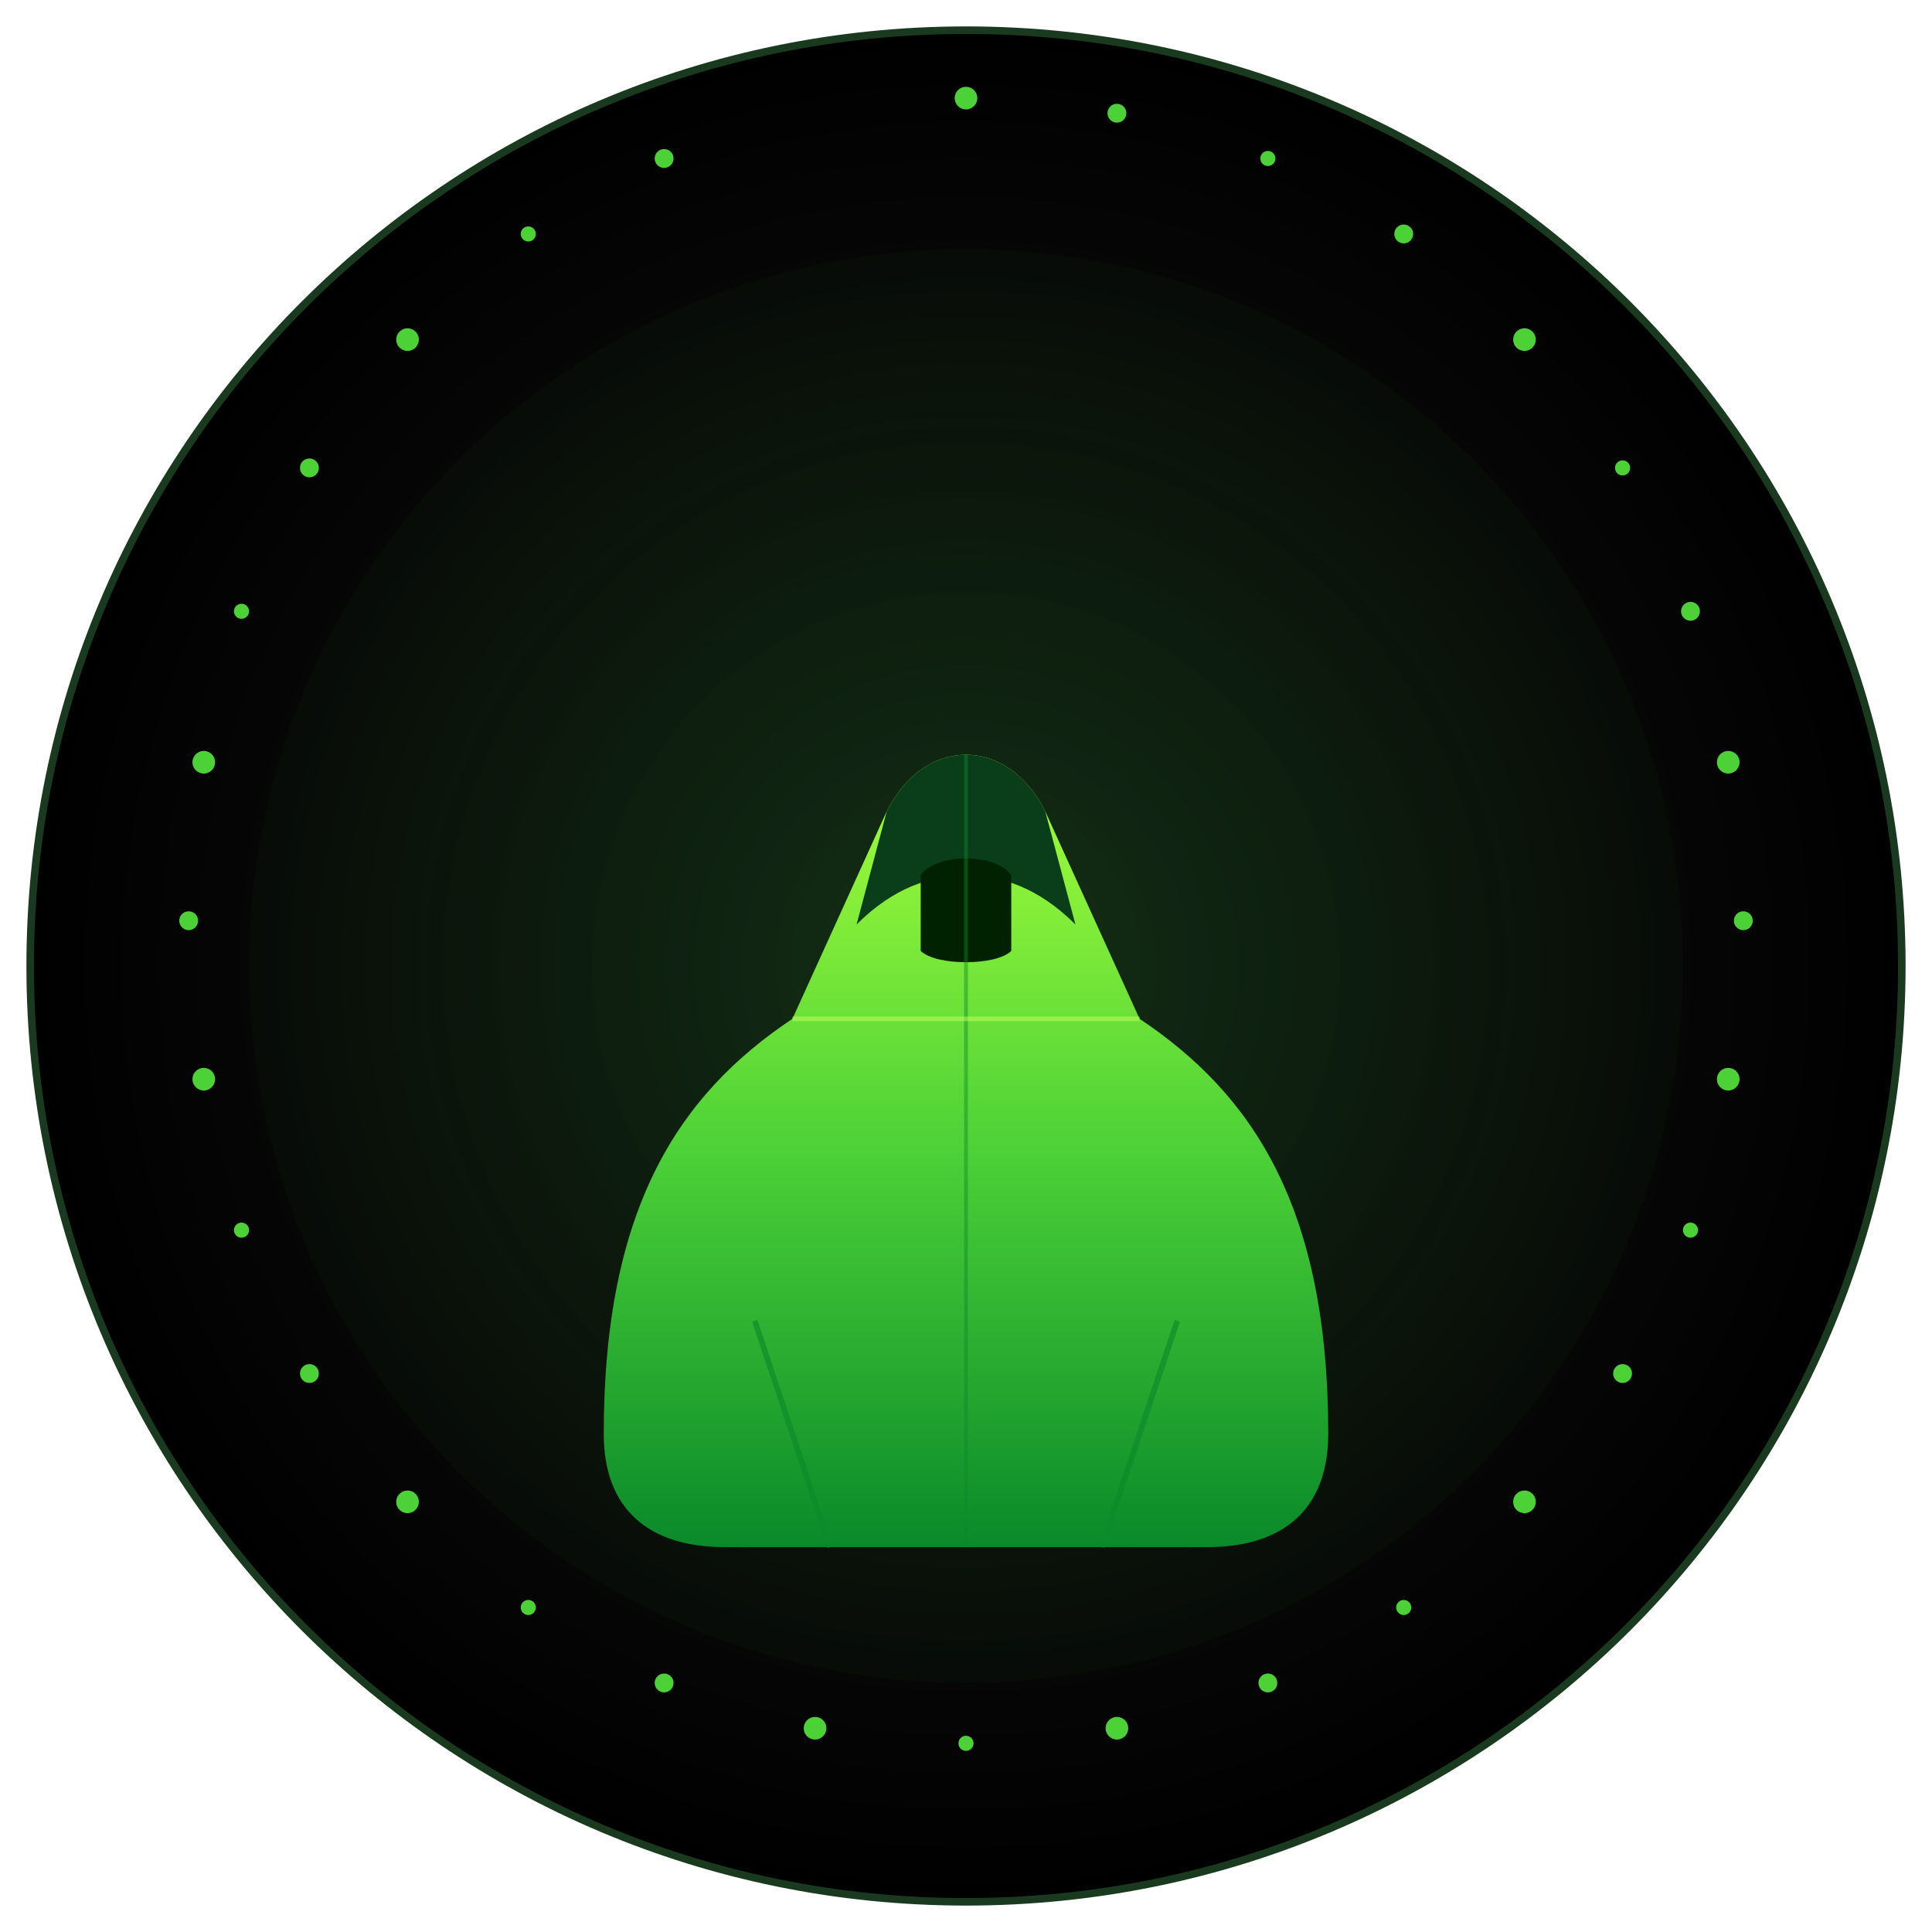
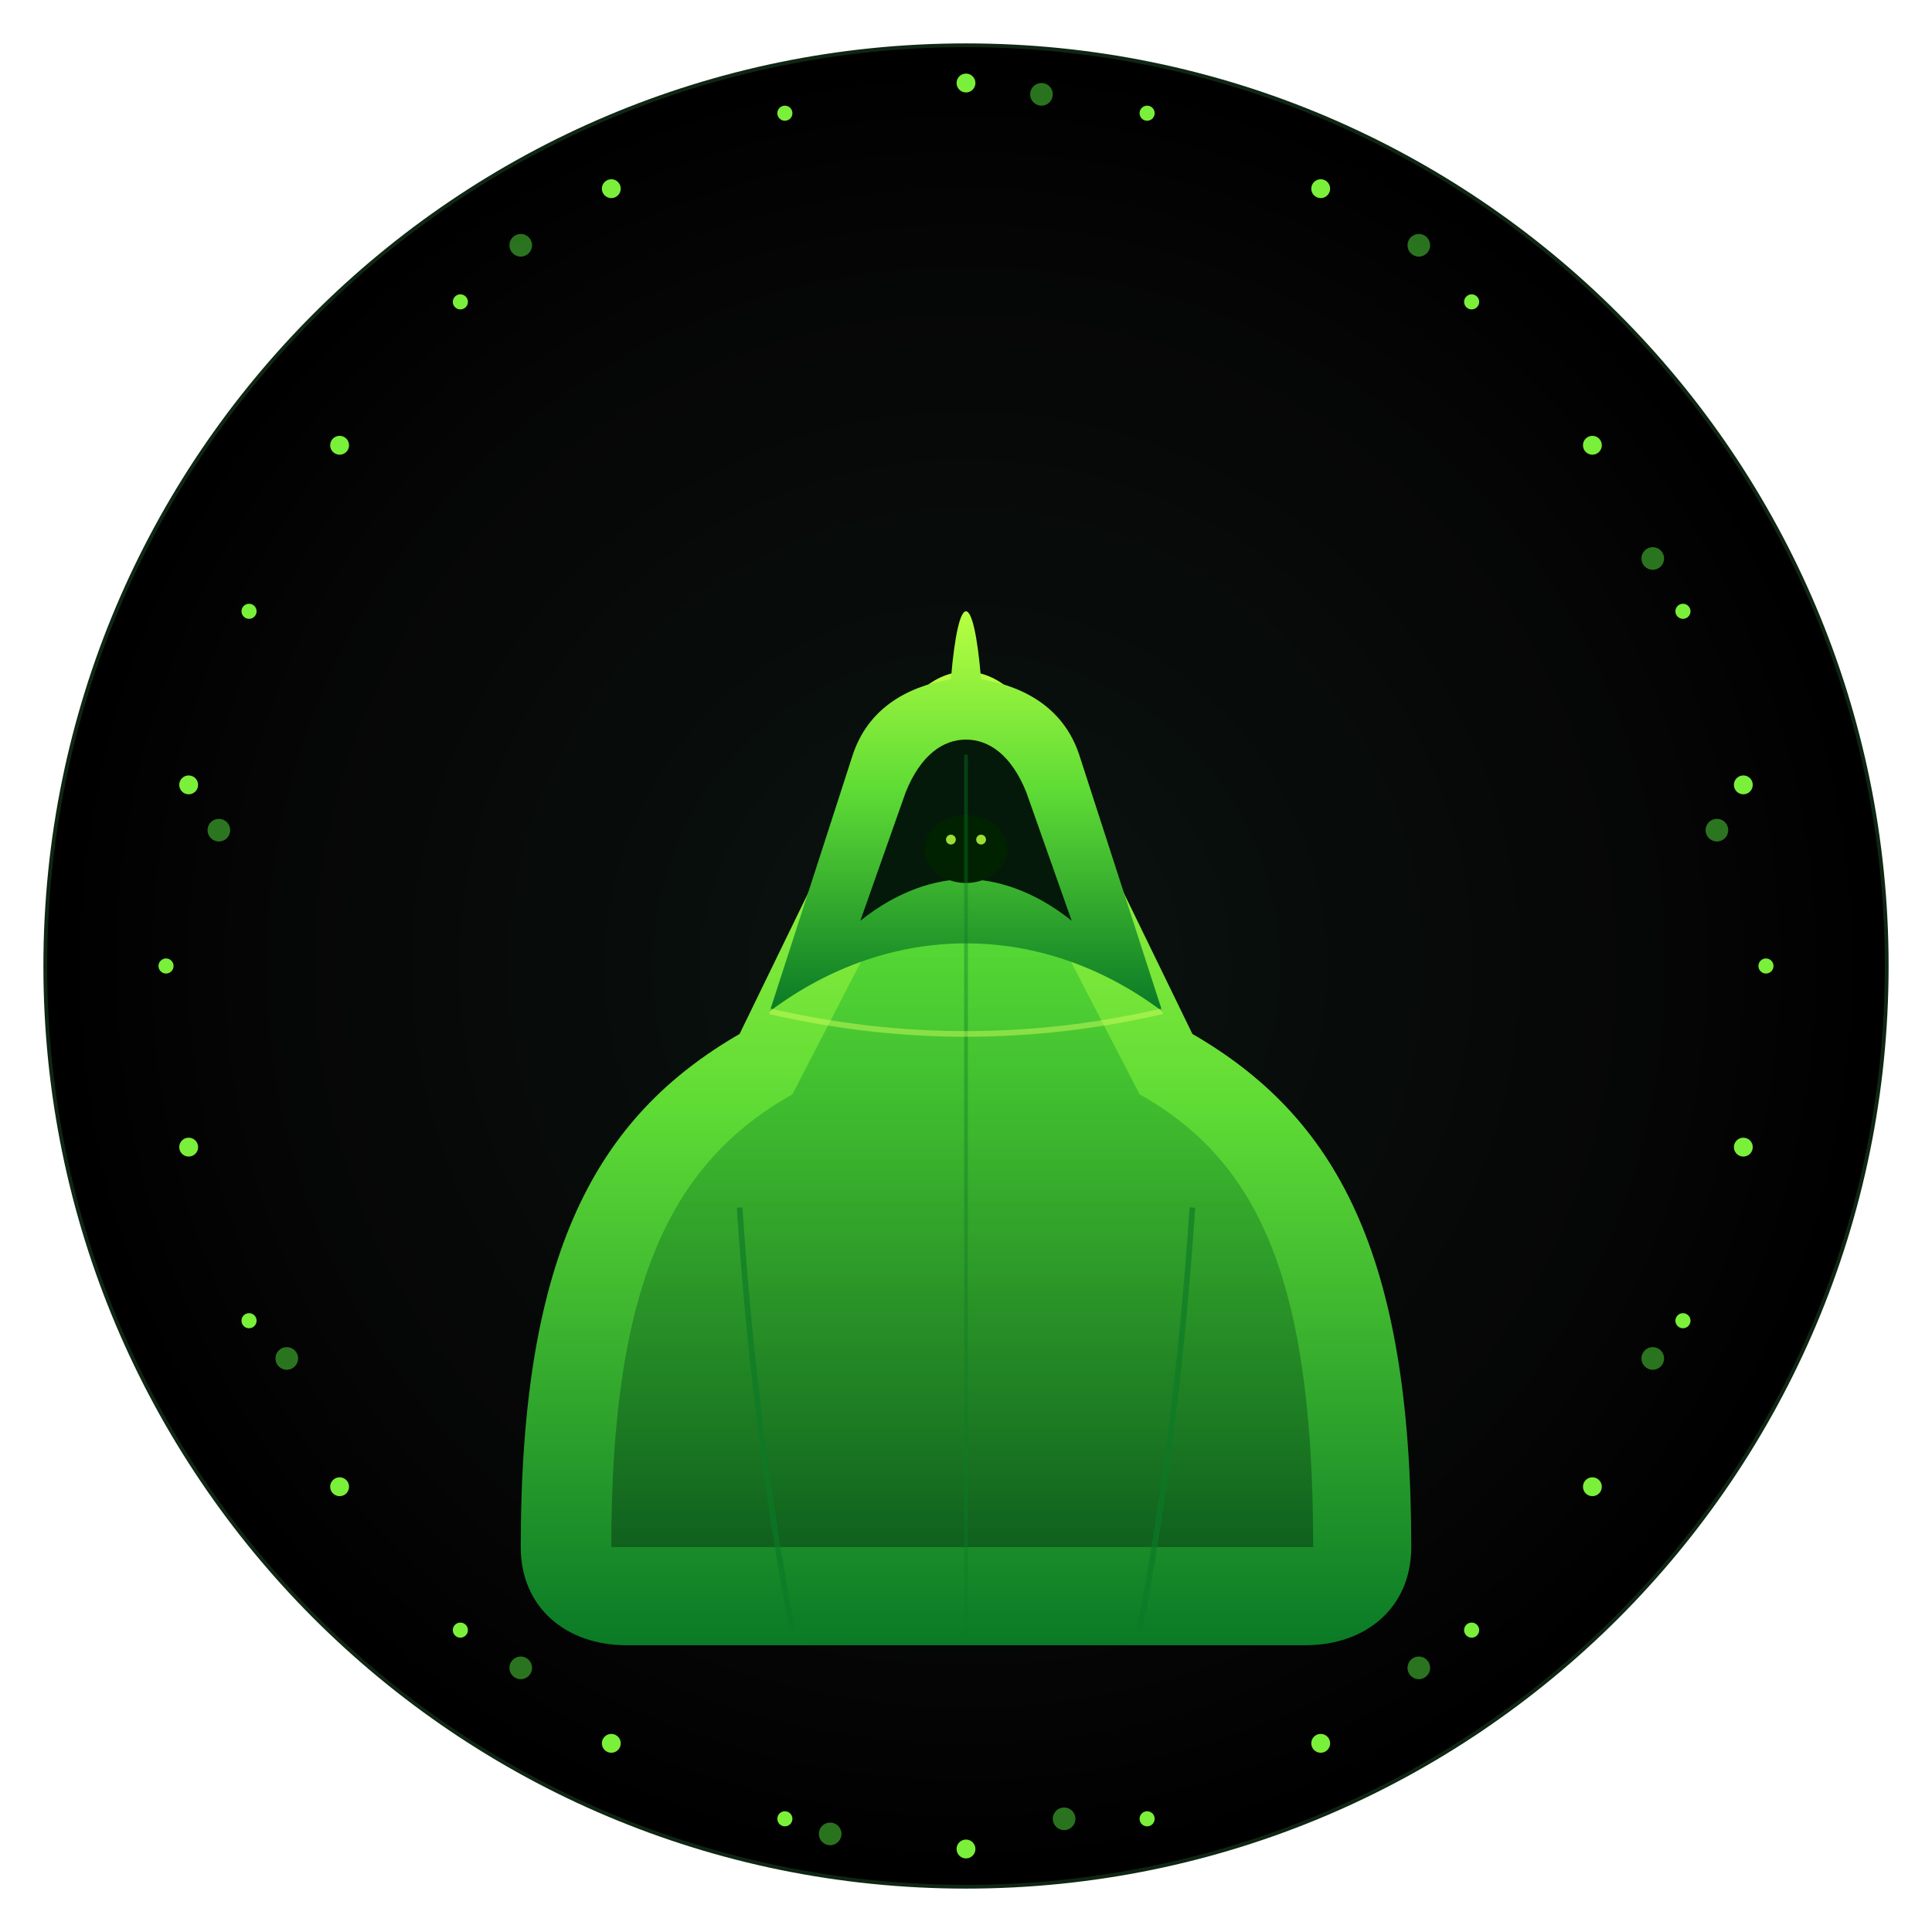
<svg xmlns="http://www.w3.org/2000/svg" viewBox="0 0 512 512" fill="none">
  <defs>
    <radialGradient id="bgGrad" cx="50%" cy="50%" r="50%">
      <stop offset="0%" stop-color="#0a1410" />
      <stop offset="80%" stop-color="#050505" />
      <stop offset="100%" stop-color="#000" />
    </radialGradient>
    <linearGradient id="cloakGrad" x1="0%" y1="0%" x2="0%" y2="100%">
-       <stop offset="0%" stop-color="#a7ff3a" />
-       <stop offset="50%" stop-color="#4cd137" />
-       <stop offset="100%" stop-color="#0a8a2a" />
+       <stop offset="0%" stop-color="#b6ff42" />
+       <stop offset="45%" stop-color="#5edb35" />
+       <stop offset="100%" stop-color="#0a7a26" />
    </linearGradient>
-     <radialGradient id="glow" cx="50%" cy="50%" r="60%">
-       <stop offset="0%" stop-color="#4cd137" stop-opacity="0.15" />
-       <stop offset="100%" stop-color="#4cd137" stop-opacity="0" />
-     </radialGradient>
+     <linearGradient id="cloakBackGrad" x1="0%" y1="0%" x2="0%" y2="100%">
+       <stop offset="0%" stop-color="#3edb35" stop-opacity="0.85" />
+       <stop offset="100%" stop-color="#0a4a18" stop-opacity="0.95" />
+     </linearGradient>
  </defs>
-   <circle cx="256" cy="256" r="248" fill="url(#bgGrad)" />
-   <circle cx="256" cy="256" r="248" stroke="#1a3a1f" stroke-width="2" />
-   <g fill="#4cd137">
-     <circle cx="256" cy="26" r="3" />
-     <circle cx="296" cy="30" r="2.5" />
-     <circle cx="336" cy="42" r="2" />
-     <circle cx="372" cy="62" r="2.5" />
-     <circle cx="404" cy="90" r="3" />
-     <circle cx="430" cy="124" r="2" />
-     <circle cx="448" cy="162" r="2.5" />
-     <circle cx="458" cy="202" r="3" />
-     <circle cx="462" cy="244" r="2.5" />
-     <circle cx="458" cy="286" r="3" />
-     <circle cx="448" cy="326" r="2" />
-     <circle cx="430" cy="364" r="2.5" />
-     <circle cx="404" cy="398" r="3" />
-     <circle cx="372" cy="426" r="2" />
-     <circle cx="336" cy="446" r="2.5" />
-     <circle cx="296" cy="458" r="3" />
-     <circle cx="256" cy="462" r="2" />
-     <circle cx="216" cy="458" r="3" />
-     <circle cx="176" cy="446" r="2.5" />
-     <circle cx="140" cy="426" r="2" />
-     <circle cx="108" cy="398" r="3" />
-     <circle cx="82" cy="364" r="2.5" />
-     <circle cx="64" cy="326" r="2" />
-     <circle cx="54" cy="286" r="3" />
-     <circle cx="50" cy="244" r="2.5" />
-     <circle cx="54" cy="202" r="3" />
-     <circle cx="64" cy="162" r="2" />
-     <circle cx="82" cy="124" r="2.5" />
-     <circle cx="108" cy="90" r="3" />
-     <circle cx="140" cy="62" r="2" />
-     <circle cx="176" cy="42" r="2.5" />
+   <circle cx="256" cy="256" r="244" fill="url(#bgGrad)" />
+   <circle cx="256" cy="256" r="244" stroke="#0f2614" stroke-width="1" />
+   <g fill="#7af03a">
+     <circle cx="256" cy="22" r="2.5" />
+     <circle cx="304" cy="30" r="2" />
+     <circle cx="350" cy="50" r="2.5" />
+     <circle cx="390" cy="80" r="2" />
+     <circle cx="422" cy="118" r="2.5" />
+     <circle cx="446" cy="162" r="2" />
+     <circle cx="462" cy="208" r="2.5" />
+     <circle cx="468" cy="256" r="2" />
+     <circle cx="462" cy="304" r="2.5" />
+     <circle cx="446" cy="350" r="2" />
+     <circle cx="422" cy="394" r="2.5" />
+     <circle cx="390" cy="432" r="2" />
+     <circle cx="350" cy="462" r="2.5" />
+     <circle cx="304" cy="482" r="2" />
+     <circle cx="256" cy="490" r="2.5" />
+     <circle cx="208" cy="482" r="2" />
+     <circle cx="162" cy="462" r="2.5" />
+     <circle cx="122" cy="432" r="2" />
+     <circle cx="90" cy="394" r="2.5" />
+     <circle cx="66" cy="350" r="2" />
+     <circle cx="50" cy="304" r="2.5" />
+     <circle cx="44" cy="256" r="2" />
+     <circle cx="50" cy="208" r="2.5" />
+     <circle cx="66" cy="162" r="2" />
+     <circle cx="90" cy="118" r="2.5" />
+     <circle cx="122" cy="80" r="2" />
+     <circle cx="162" cy="50" r="2.5" />
+     <circle cx="208" cy="30" r="2" />
  </g>
-   <circle cx="256" cy="256" r="190" fill="url(#glow)" />
-   <path d="M 160 380            C 160 320, 180 290, 210 270            L 235 215            C 240 205, 248 200, 256 200            C 264 200, 272 205, 277 215            L 302 270            C 332 290, 352 320, 352 380            C 352 400, 340 410, 320 410            L 192 410            C 172 410, 160 400, 160 380 Z" fill="url(#cloakGrad)" />
-   <path d="M 235 215            C 240 205, 248 200, 256 200            C 264 200, 272 205, 277 215            L 285 245            C 275 235, 265 232, 256 232            C 247 232, 237 235, 227 245 Z" fill="#0a3d1a" />
-   <path d="M 244 232            C 248 226, 264 226, 268 232            L 268 252            C 264 256, 248 256, 244 252 Z" fill="#020" />
-   <path d="M 200 350 Q 210 380 220 410" stroke="#0a8a2a" stroke-width="1.5" fill="none" opacity="0.65" />
-   <path d="M 312 350 Q 302 380 292 410" stroke="#0a8a2a" stroke-width="1.5" fill="none" opacity="0.65" />
-   <path d="M 256 200 L 256 410" stroke="#0a8a2a" stroke-width="1" fill="none" opacity="0.45" />
-   <path d="M 210 270 L 302 270" stroke="#c8ff5d" stroke-width="1.2" fill="none" opacity="0.5" />
+   <g fill="#4cd137" opacity="0.55">
+     <circle cx="276" cy="25" r="3" />
+     <circle cx="376" cy="65" r="3" />
+     <circle cx="438" cy="148" r="3" />
+     <circle cx="455" cy="220" r="3" />
+     <circle cx="438" cy="360" r="3" />
+     <circle cx="376" cy="442" r="3" />
+     <circle cx="282" cy="482" r="3" />
+     <circle cx="220" cy="486" r="3" />
+     <circle cx="138" cy="442" r="3" />
+     <circle cx="76" cy="360" r="3" />
+     <circle cx="58" cy="220" r="3" />
+     <circle cx="138" cy="65" r="3" />
+   </g>
+   <path d="M 138 410            C 138 332, 158 296, 196 274            L 232 200            C 240 184, 248 178, 256 178            C 264 178, 272 184, 280 200            L 316 274            C 354 296, 374 332, 374 410            C 374 426, 362 436, 346 436            L 166 436            C 150 436, 138 426, 138 410 Z" fill="url(#cloakGrad)" />
+   <path d="M 162 410            C 162 340, 178 308, 210 290            L 240 232            L 272 232            L 302 290            C 334 308, 348 340, 348 410            L 162 410 Z" fill="url(#cloakBackGrad)" opacity="0.7" />
+   <path d="M 226 200            C 230 188, 240 182, 252 180            C 254 156, 258 156, 260 180            C 272 182, 282 188, 286 200            L 308 268            C 292 256, 274 250, 256 250            C 238 250, 220 256, 204 268 Z" fill="url(#cloakGrad)" />
+   <path d="M 240 210            C 244 200, 250 196, 256 196            C 262 196, 268 200, 272 210            L 284 244            C 274 236, 264 233, 256 233            C 248 233, 238 236, 228 244 Z" fill="#04190a" />
+   <ellipse cx="256" cy="225" rx="11" ry="9" fill="#020" />
+   <circle cx="252" cy="222.5" r="1.3" fill="#b6ff42" opacity="0.85" />
+   <circle cx="260" cy="222.5" r="1.3" fill="#b6ff42" opacity="0.85" />
+   <path d="M 196 320 Q 200 380 210 432" stroke="#0a7a26" stroke-width="1.5" fill="none" opacity="0.65" />
+   <path d="M 316 320 Q 312 380 302 432" stroke="#0a7a26" stroke-width="1.5" fill="none" opacity="0.65" />
+   <path d="M 256 200 L 256 436" stroke="#0a7a26" stroke-width="1" fill="none" opacity="0.4" />
+   <path d="M 204 268 Q 256 280 308 268" stroke="#d6ff5d" stroke-width="1.5" fill="none" opacity="0.45" />
</svg>
